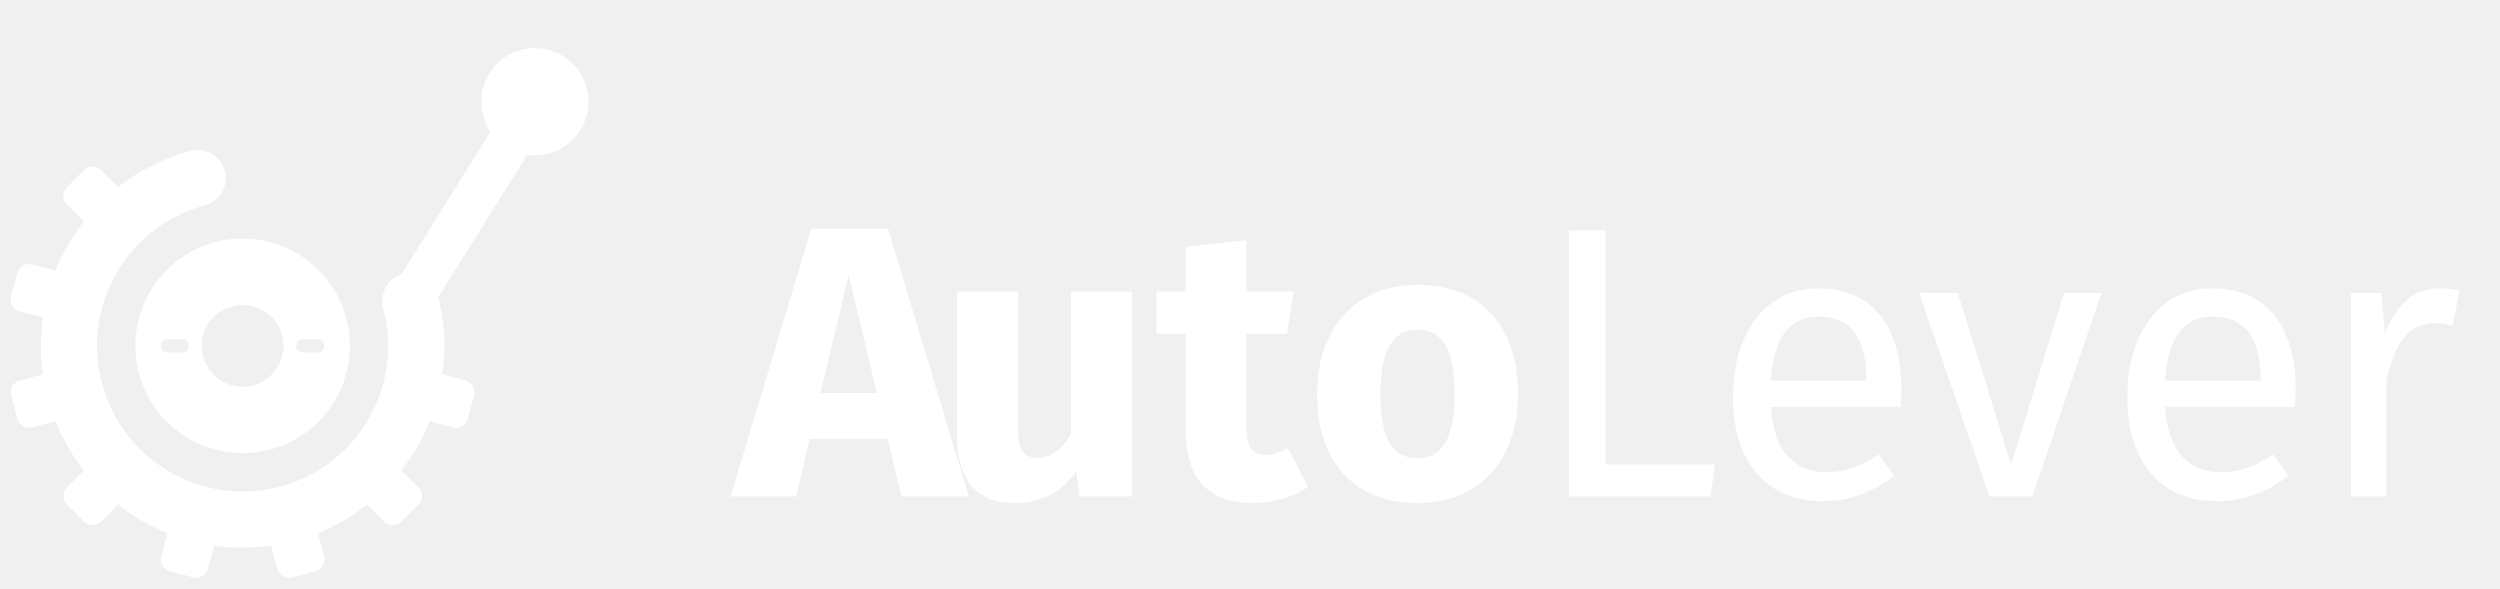
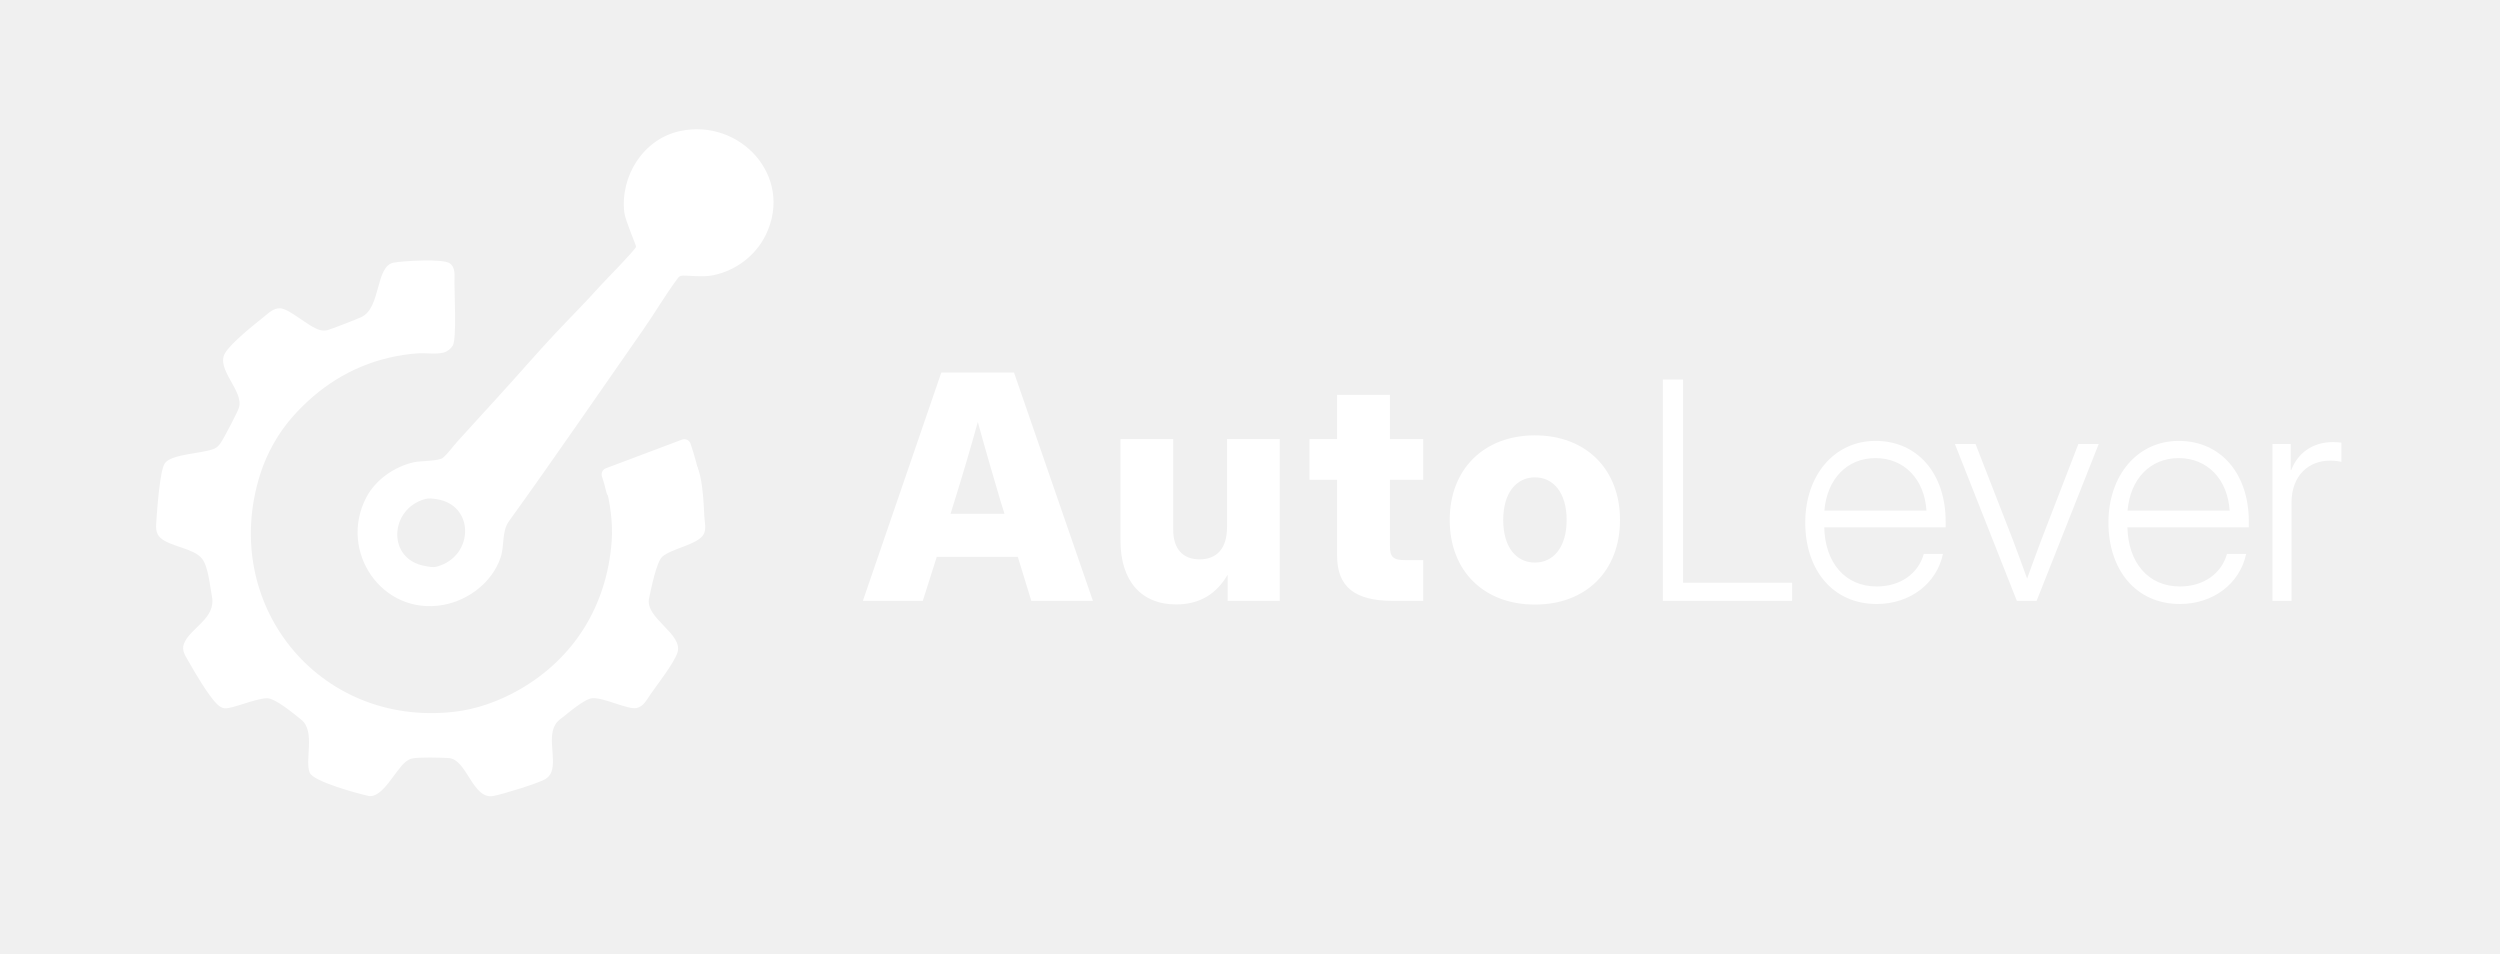
- <svg xmlns="http://www.w3.org/2000/svg" viewBox="0 0 271.9 64" fill="currentColor" color="#fff" role="img" aria-label="AutoLever">
-   <g transform="translate(-6.943 4.287) scale(0.5555)">
-     <path d="M92.84 51.20A34 34 0 1 1 51.20 27.16" fill="none" stroke="currentColor" stroke-width="11" stroke-linecap="round" />
-     <rect x="-4.75" y="-46.30" width="9.50" height="9.20" rx="2.4" transform="translate(60 60) rotate(105.0)" />
-     <rect x="-4.75" y="-46.30" width="9.50" height="9.20" rx="2.4" transform="translate(60 60) rotate(135.0)" />
-     <rect x="-4.75" y="-46.30" width="9.50" height="9.20" rx="2.4" transform="translate(60 60) rotate(165.0)" />
-     <rect x="-4.75" y="-46.30" width="9.50" height="9.20" rx="2.4" transform="translate(60 60) rotate(195.0)" />
-     <rect x="-4.75" y="-46.30" width="9.50" height="9.20" rx="2.4" transform="translate(60 60) rotate(225.0)" />
-     <rect x="-4.75" y="-46.30" width="9.50" height="9.20" rx="2.4" transform="translate(60 60) rotate(255.0)" />
-     <rect x="-4.75" y="-46.30" width="9.50" height="9.20" rx="2.4" transform="translate(60 60) rotate(285.0)" />
-     <rect x="-4.75" y="-46.30" width="9.50" height="9.20" rx="2.4" transform="translate(60 60) rotate(315.0)" />
-     <path fill-rule="evenodd" d="M39.00 60.00a21 21 0 1 0 42 0a21 21 0 1 0 -42 0M52.00 60.00a8 8 0 1 0 16 0a8 8 0 1 0 -16 0M45.30 58.70h2.90a1.3 1.3 0 0 1 0 2.6h-2.90a1.3 1.3 0 0 1 0 -2.6zM71.80 58.70h2.90a1.3 1.3 0 0 1 0 2.6h-2.90a1.3 1.3 0 0 1 0 -2.6z" />
-     <path d="M92.84 51.20L117.22 12.19" stroke="currentColor" stroke-width="8.5" stroke-linecap="round" />
-     <circle cx="117.22" cy="12.19" r="10.5" />
-     <circle cx="92.84" cy="51.20" r="2.6" fill="#fff" />
+ <svg xmlns="http://www.w3.org/2000/svg" viewBox="0 0 700 267" width="700" height="267" role="img" aria-labelledby="t">
+   <g transform="translate(-801.40 -489.75)" fill="#fff">
+     <g transform="translate(922 639) scale(0.9115) translate(-149.02 -625.97)">
+       <mask id="capfix" maskUnits="userSpaceOnUse" x="0" y="400" width="400" height="400">
+         <rect x="0" y="400" width="400" height="400" fill="#fff" />
+         <path d="M149.02 625.97L235.62 575.97L237.31 579.02L238.90 582.13L240.37 585.30L241.74 588.51L242.99 591.77L244.13 595.07L245.15 598.41L246.05 601.78Z" fill="#000" />
+       </mask>
+       <path fill-rule="evenodd" mask="url(#capfix)" d="M168.22 706.75C171.14 706.21 181.75 702.96 184.18 701.59C184.99 701.13 185.69 700.36 186.04 699.5C187.9 694.88 183.89 686.81 188.8 683.16C190.97 681.54 196.26 676.79 198.79 676.69C202.4 676.56 209.76 680.33 212.3 679.72C214.4 679.21 215.34 677.25 216.46 675.63C218.6 672.51 223.79 665.94 224.82 662.66C226.64 656.89 214.74 652.16 216.1 645.99C216.71 643.24 218.34 634.76 220.22 633.18C223.19 630.69 231.03 629.49 232.8 626.46C233.77 624.81 233.17 622.65 233.07 620.86C232.86 616.93 232.57 605.81 229.41 603.43C227.91 602.31 218.93 601.26 216.53 600.8C215.18 600.54 214.18 599.42 212.85 599.17C211.03 598.83 203.56 601.88 202.24 603.21C201.54 603.91 201.1 605.1 201.12 606.08C201.15 607.75 202.23 609.62 202.67 611.24C204.15 616.66 205.02 622.85 204.61 628.46C203.18 648.07 193.16 664.52 176 674.22C169.91 677.66 163.07 680.13 156.08 680.9C114.44 685.54 84.12 647.67 96.61 608C98.63 601.58 102.16 595.26 106.62 590.22C114.55 581.27 124.41 574.88 136.15 572.13C139.14 571.43 142.26 570.92 145.34 570.76C147.76 570.63 150.62 571.14 152.98 570.53C154.08 570.25 155.2 569.38 155.79 568.41C157.03 566.36 156.3 552.31 156.31 549C156.31 547.02 156.72 544.48 154.9 543.13C152.84 541.61 140.53 542.38 137.67 542.9C131.97 543.94 133.82 556.74 127.74 559.62C126.44 560.24 118.48 563.34 117.25 563.66C116.54 563.84 115.73 563.81 115.02 563.62C111.45 562.67 105.71 557.02 102.72 556.93C100.64 556.87 99.09 558.51 97.58 559.72C94.54 562.13 87.77 567.53 85.87 570.66C82.85 575.62 91.77 582.37 90.09 587.51C89.58 589.05 85.49 596.85 84.5 598.29C83.98 599.05 83.39 599.7 82.52 600.07C78.91 601.61 69.24 601.62 67.3 604.61C65.82 606.87 64.99 618.68 64.76 621.92C64.62 623.93 64.37 626.02 66.05 627.5C69.07 630.15 76.23 630.67 78.73 633.79C80.72 636.27 81.18 642.22 81.81 645.43C83.17 652.29 74.99 655.13 73.18 660.06C72.43 662.1 73.74 663.79 74.68 665.48C76.53 668.8 80.83 676.07 83.41 678.56C84.03 679.16 84.87 679.74 85.75 679.81C88.12 679.98 95.1 676.81 98.69 676.72C101.27 676.65 107.07 681.58 109.24 683.3C113.7 686.82 110.24 695.78 111.86 699.62C113.01 702.32 126.6 706.01 129.83 706.71C134.16 707.65 138.17 698.75 141.3 696.26C141.86 695.82 142.58 695.38 143.29 695.23C145.53 694.76 152.04 694.95 154.53 695.09C160.14 695.42 161.87 707.91 168.22 706.75Z" />
+       <path d="M203.52 607.95L226.93 599.14L227.82 601.88L228.61 604.64L229.31 607.43L204.95 613.06L204.20 610.15Z" stroke="#fff" stroke-width="4" stroke-linejoin="round" />
+       <path fill-rule="evenodd" transform="translate(149.02 625.97) rotate(-5.7) scale(1.097) translate(-922 -639)" d="M923.44 659.38C930.63 658.82 937.8 654.43 940.81 647.72C942.29 644.43 941.75 640.58 944.17 637.84C958.53 621.6 972.51 604.97 986.64 588.51C990.48 584.05 993.95 579.23 997.92 574.88C998.2 574.57 998.51 574.33 998.93 574.29C1000.16 574.17 1004.67 575.36 1007.85 575.03C1014.3 574.36 1020.27 570.77 1023.7 565.17C1033.12 549.77 1019.77 532 1002.63 533.93C992.13 535.12 984.65 544.9 984.86 555.12C984.91 557.37 987.29 564.57 987.17 564.95C986.87 565.82 977.61 573.48 976.13 574.83C971.57 579.01 966.74 582.94 962.08 587.01C956.4 591.97 950.94 597.2 945.32 602.23C940.92 606.16 936.55 610.13 932.16 614.07C930.63 615.45 929.2 617.13 927.54 618.35C926.34 619.23 921.08 618.57 919.24 618.81C913.71 619.5 908.1 622.6 905.01 627.33C895.74 641.51 906.11 660.7 923.44 659.38ZM922.88 648.51C921.67 648.73 920.65 648.35 919.5 648.03C908.97 645.09 911.17 631.08 921.41 629.37C922.5 629.19 923.47 629.45 924.51 629.71C935.05 632.3 933.54 646.61 922.88 648.51Z" />
+     </g>
+     <path d="M1043 658H1059.78L1063.69 645.68H1086.39L1090.17 658H1107.42L1085.32 594.05H1064.97ZM1067.55 633.62 1068.71 629.89C1070.94 622.76 1073 615.77 1075.19 607.91C1077.34 615.77 1079.4 622.76 1081.5 629.89L1082.66 633.62Z M1130.72 658.99C1137.54 658.99 1142.14 655.85 1145.14 650.66V658H1159.73V612.68H1144.97V637.31C1144.97 643.49 1141.97 646.37 1137.29 646.37C1132.61 646.37 1129.9 643.45 1129.9 638.09V612.68H1115.14V641.18C1115.14 652.33 1120.89 658.99 1130.72 658.99Z M1199.9 612.68H1190.59V600.32H1175.78V612.68H1168.05V624.09H1175.78V645.25C1175.78 654.05 1180.67 658 1191.53 658H1199.9V646.58H1194.79C1191.49 646.58 1190.59 645.68 1190.59 642.76V624.09H1199.9Z M1231.18 659.03C1245.39 659.03 1255 649.72 1255 635.34C1255 621.05 1245.39 611.65 1231.18 611.65C1216.97 611.65 1207.32 621.05 1207.32 635.34C1207.32 649.72 1216.97 659.03 1231.18 659.03ZM1231.18 647.27C1225.99 647.27 1222.3 643.02 1222.3 635.34C1222.3 627.7 1226.03 623.41 1231.18 623.41C1236.33 623.41 1240.06 627.7 1240.06 635.34C1240.06 643.02 1236.33 647.27 1231.18 647.27Z" />
+     <path d="M1267 658H1303.19V652.92H1272.66V596.01H1267Z M1326.88 658.87C1336.11 658.87 1343.64 653.26 1345.43 644.85H1340.06C1338.52 650.35 1333.53 653.96 1326.88 653.96C1317.93 653.96 1312.4 647.18 1312.19 637.41H1346.18V635.74C1346.18 622.56 1338.48 613.2 1326.54 613.2C1315.02 613.2 1306.87 622.81 1306.87 636.08C1306.87 649.26 1314.52 658.87 1326.88 658.87ZM1312.23 632.71C1312.98 623.85 1318.56 618.02 1326.54 618.02C1334.57 618.02 1340.23 623.89 1340.81 632.71Z M1366.12 658H1371.65L1389.04 614.07H1383.34L1372.98 640.9C1371.61 644.52 1370.28 648.18 1368.99 651.76C1367.7 648.18 1366.37 644.52 1365 640.9L1354.55 614.07H1348.77Z M1411.77 658.87C1421 658.87 1428.53 653.26 1430.32 644.85H1424.95C1423.42 650.35 1418.42 653.96 1411.77 653.96C1402.82 653.96 1397.29 647.18 1397.08 637.41H1431.07V635.74C1431.07 622.56 1423.37 613.2 1411.43 613.2C1399.91 613.2 1391.76 622.81 1391.76 636.08C1391.76 649.26 1399.41 658.87 1411.77 658.87ZM1397.12 632.71C1397.87 623.85 1403.45 618.02 1411.43 618.02C1419.46 618.02 1425.12 623.89 1425.7 632.71Z M1437.7 658H1443.02V630.54C1443.02 622.89 1447.81 618.73 1453.8 618.73C1455.34 618.73 1456.5 618.94 1457 619.06V613.69C1456.46 613.65 1455.71 613.53 1454.67 613.53C1448.89 613.53 1444.73 616.65 1442.94 621.39H1442.81V614.07H1437.7Z" />
  </g>
-   <path d="M96.548 47.742H88.064L86.594 54.0H79.454L88.232 24.894H96.59L105.368 54.0H98.06ZM95.372 42.744 92.306 29.892 89.24 42.744Z M123.134 54.0H117.38L117.086 51.186Q114.692 54.714 110.324 54.714Q107.258 54.714 105.683 52.866Q104.108 51.018 104.108 47.7V31.698H110.744V46.86Q110.744 48.498 111.269 49.149Q111.794 49.8 112.886 49.8Q114.986 49.8 116.498 47.196V31.698H123.134Z M142.286 52.95Q141.068 53.79 139.451 54.252Q137.834 54.714 136.238 54.714Q128.93 54.672 128.93 46.65V36.318H125.78V31.698H128.93V26.868L135.566 26.112V31.698H140.69L139.976 36.318H135.566V46.566Q135.566 48.12 136.07 48.792Q136.574 49.464 137.666 49.464Q138.8 49.464 140.06 48.75Z M165.092 42.87Q165.092 46.44 163.769 49.107Q162.446 51.774 159.989 53.244Q157.532 54.714 154.172 54.714Q149.09 54.714 146.171 51.585Q143.252 48.456 143.252 42.828Q143.252 39.258 144.575 36.591Q145.898 33.924 148.355 32.454Q150.812 30.984 154.172 30.984Q159.296 30.984 162.194 34.113Q165.092 37.242 165.092 42.87ZM150.14 42.828Q150.14 46.482 151.127 48.162Q152.114 49.842 154.172 49.842Q156.188 49.842 157.196 48.141Q158.204 46.44 158.204 42.87Q158.204 39.216 157.217 37.536Q156.23 35.856 154.172 35.856Q152.156 35.856 151.148 37.557Q150.14 39.258 150.14 42.828Z" />
-   <path d="M174.626 50.514H186.512L186.05 54.0H170.636V25.062H174.626Z M206.714 44.256H192.602Q192.854 47.91 194.45 49.632Q196.046 51.354 198.566 51.354Q200.162 51.354 201.506 50.892Q202.85 50.43 204.32 49.422L206.0 51.732Q202.472 54.504 198.272 54.504Q193.652 54.504 191.069 51.48Q188.486 48.456 188.486 43.164Q188.486 39.72 189.599 37.053Q190.712 34.386 192.791 32.874Q194.87 31.362 197.684 31.362Q202.094 31.362 204.446 34.26Q206.798 37.158 206.798 42.282Q206.798 43.248 206.714 44.256ZM202.976 41.148Q202.976 37.872 201.674 36.15Q200.372 34.428 197.768 34.428Q193.022 34.428 192.602 41.4H202.976Z M221.036 54.0H216.374L208.73 31.866H212.93L218.726 50.556L224.48 31.866H228.554Z M249.596 44.256H235.484Q235.736 47.91 237.332 49.632Q238.928 51.354 241.448 51.354Q243.044 51.354 244.388 50.892Q245.732 50.43 247.202 49.422L248.882 51.732Q245.354 54.504 241.154 54.504Q236.534 54.504 233.951 51.48Q231.368 48.456 231.368 43.164Q231.368 39.72 232.481 37.053Q233.594 34.386 235.673 32.874Q237.752 31.362 240.566 31.362Q244.976 31.362 247.328 34.26Q249.68 37.158 249.68 42.282Q249.68 43.248 249.596 44.256ZM245.858 41.148Q245.858 37.872 244.556 36.15Q243.254 34.428 240.65 34.428Q235.904 34.428 235.484 41.4H245.858Z M267.488 31.614 266.774 35.394Q265.766 35.142 264.842 35.142Q262.784 35.142 261.524 36.654Q260.264 38.166 259.55 41.358V54.0H255.686V31.866H259.004L259.382 36.36Q260.264 33.882 261.776 32.622Q263.288 31.362 265.304 31.362Q266.48 31.362 267.488 31.614Z" />
</svg>
